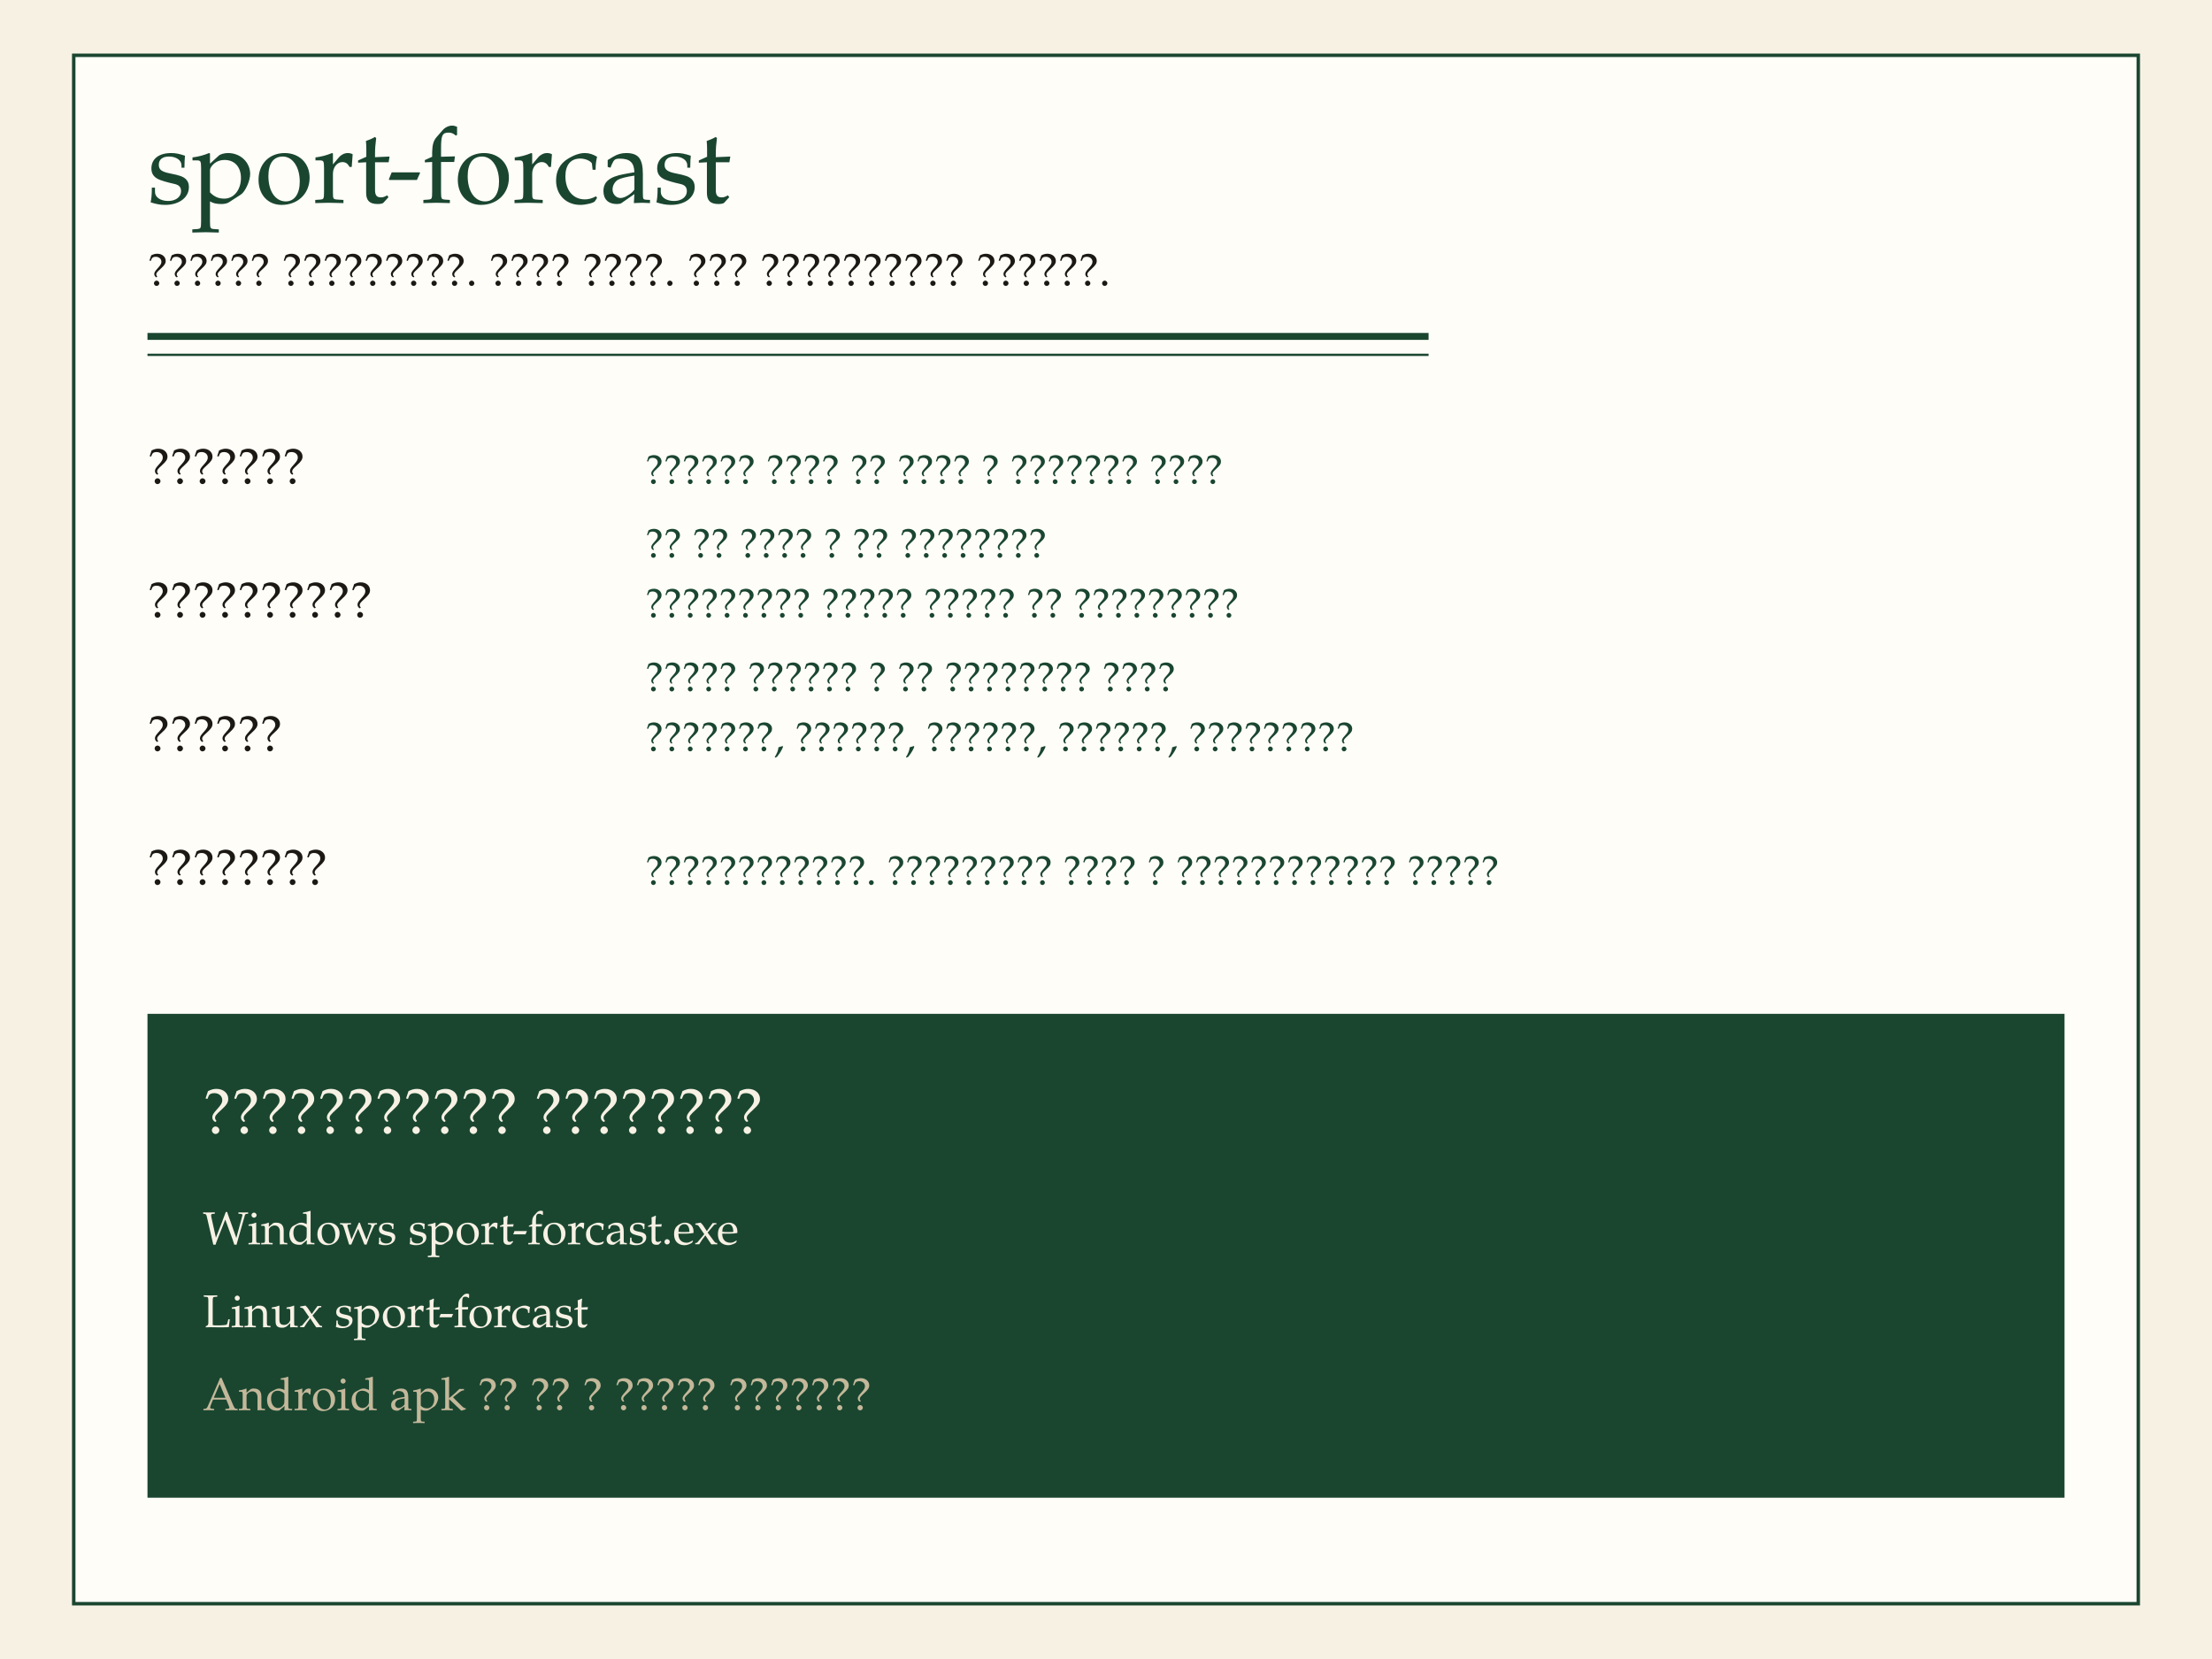
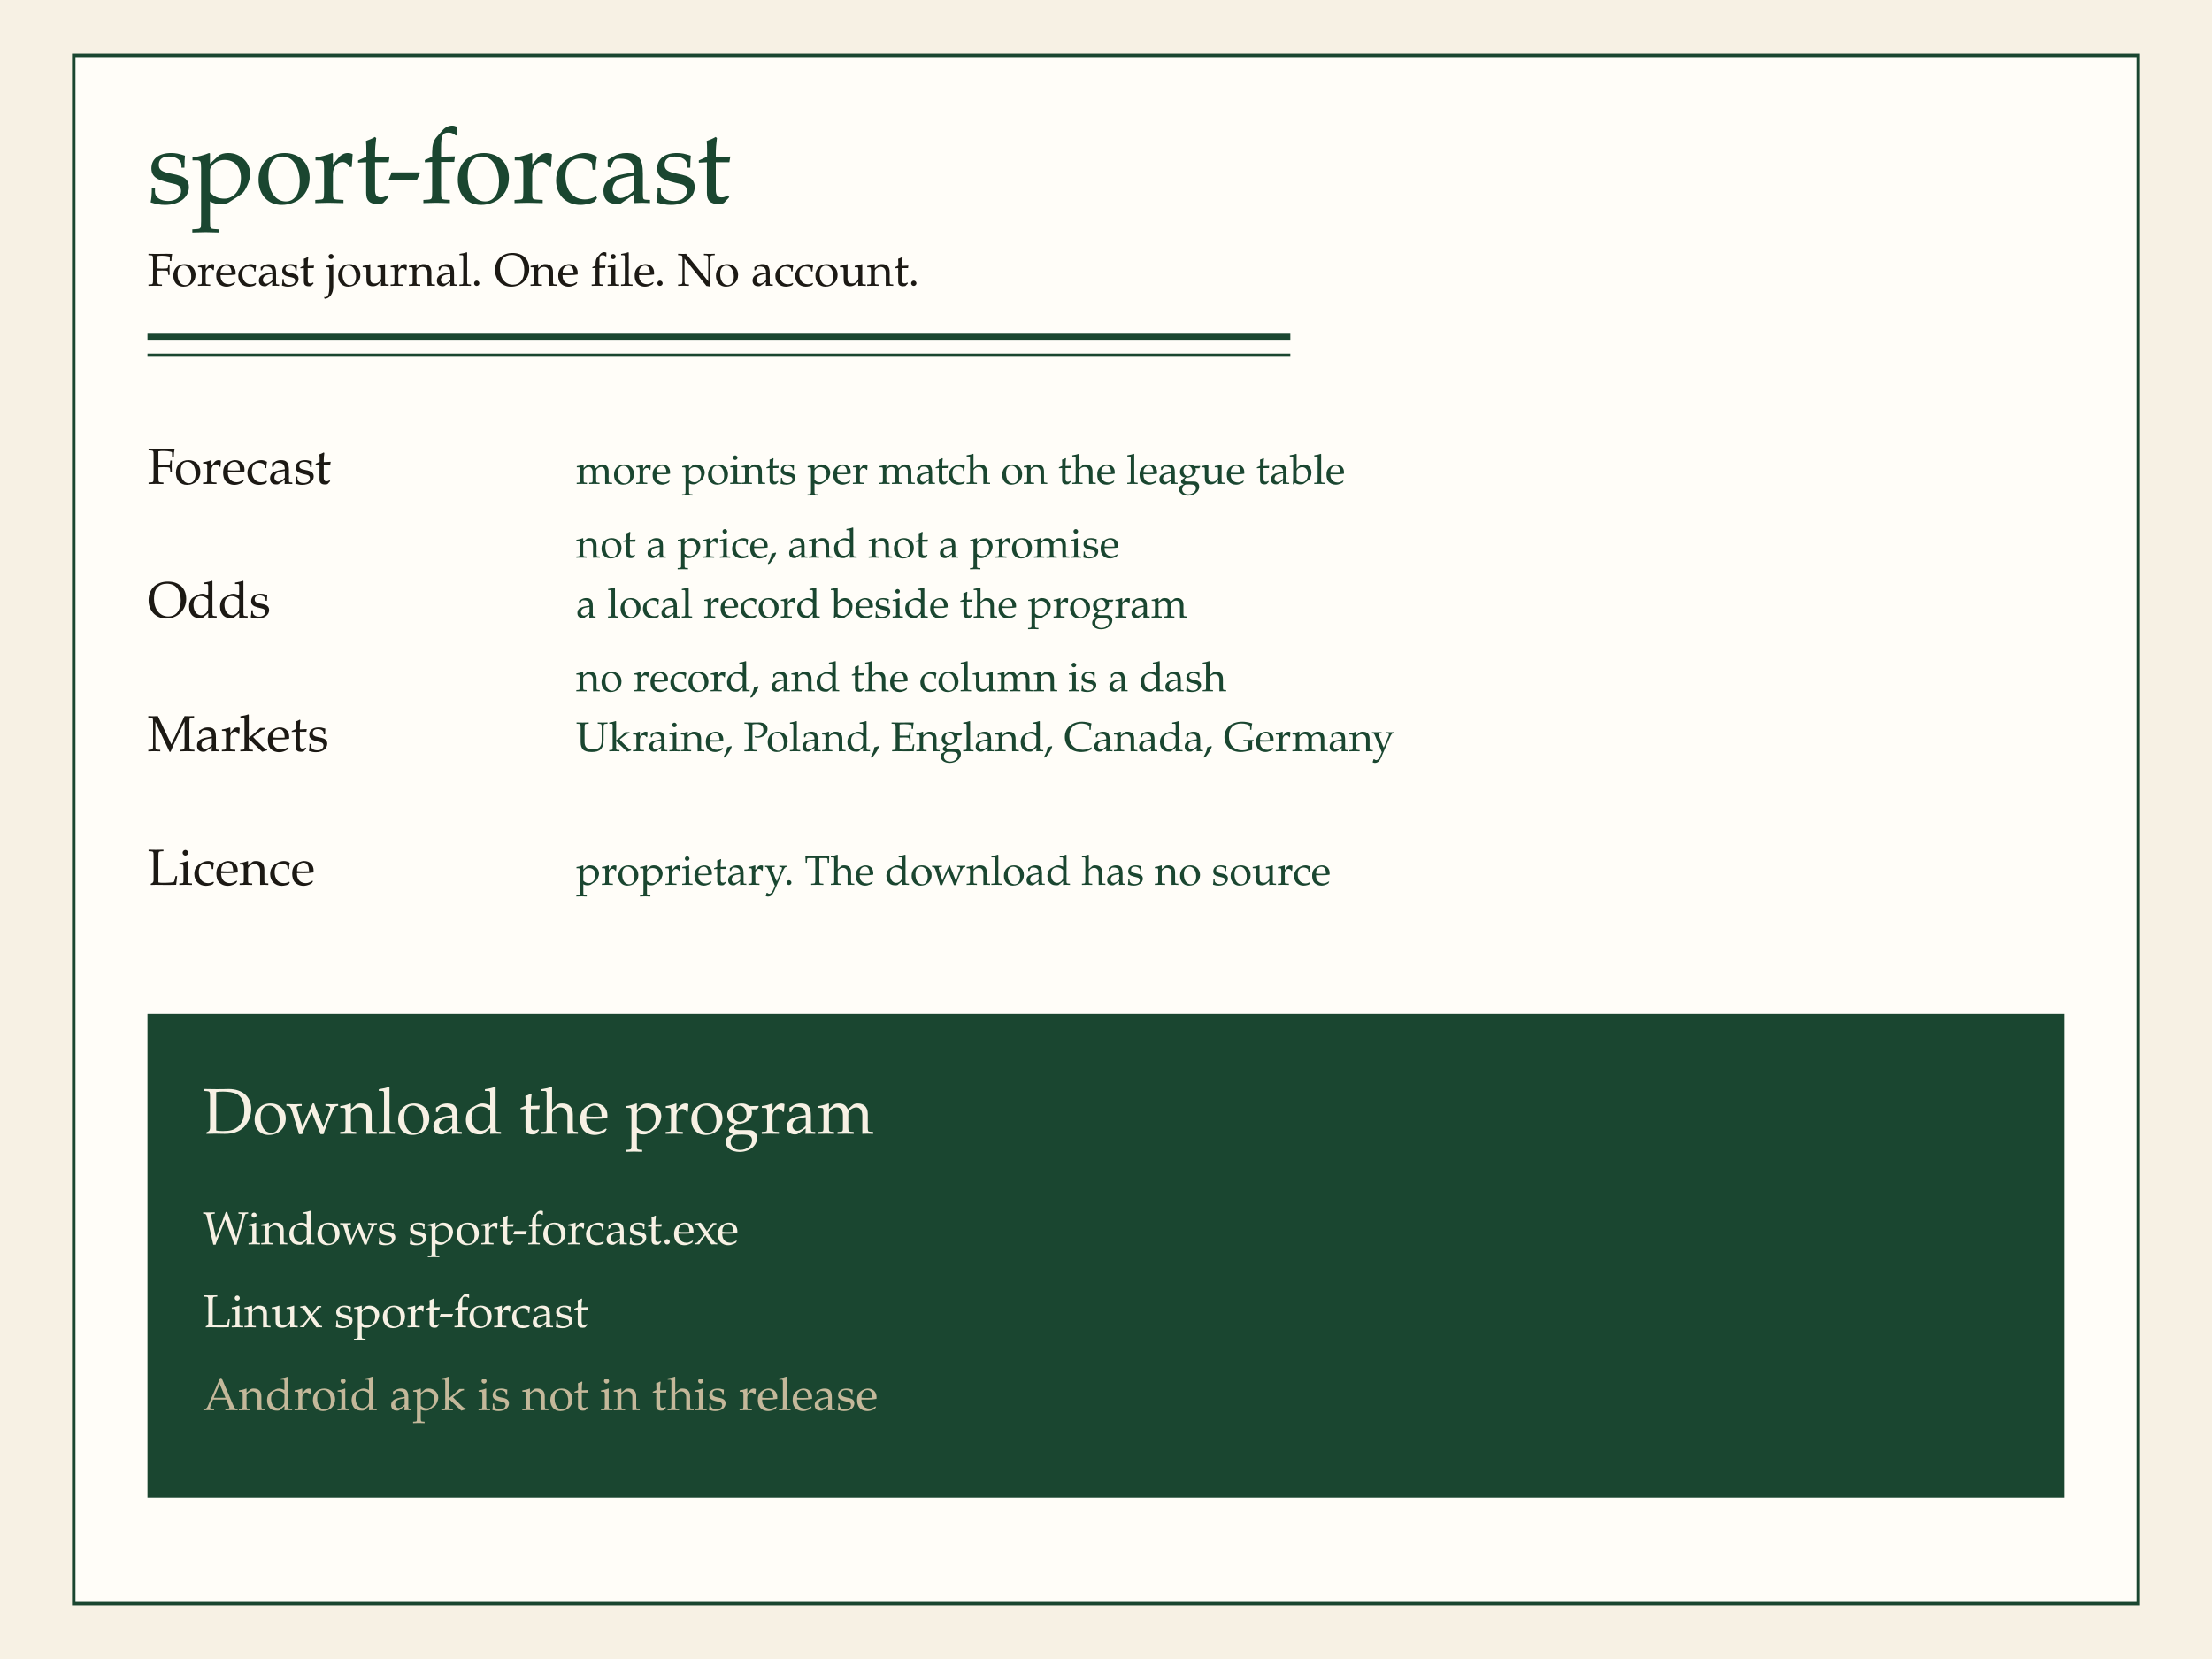
<svg xmlns="http://www.w3.org/2000/svg" viewBox="0 0 960 720" role="img" aria-labelledby="portable-title portable-desc">
  <rect width="960" height="720" fill="#f7f1e4" />
  <rect x="32" y="24" width="896" height="672" fill="#fffdf8" stroke="#1a4630" stroke-width="1.5" />
-   <text x="64" y="88" fill="#1a4630" font-family="Palatino Linotype, Palatino, Georgia, serif" font-size="46">sport-forcast</text>
-   <text x="64" y="124" fill="#1c1914" font-family="Palatino Linotype, Palatino, Georgia, serif" font-size="20">?????? ?????????. ???? ????. ??? ?????????? ??????.</text>
-   <line x1="64" y1="146" x2="620" y2="146" stroke="#1a4630" stroke-width="3" />
-   <line x1="64" y1="154" x2="620" y2="154" stroke="#1a4630" stroke-width="1" />
-   <g fill="#1c1914" font-family="Palatino Linotype, Palatino, Georgia, serif" font-size="22">
-     <text x="64" y="210">???????</text>
-     <text x="64" y="268">??????????</text>
-     <text x="64" y="326">??????</text>
-     <text x="64" y="384">????????</text>
+   <text x="64" y="88" fill="#1a4630" font-family="Georgia, Palatino Linotype, Palatino, serif" font-size="46">sport-forcast</text>
+   <text x="64" y="124" fill="#1c1914" font-family="Georgia, Palatino Linotype, Palatino, serif" font-size="20">Forecast journal. One file. No account.</text>
+   <line x1="64" y1="146" x2="560" y2="146" stroke="#1a4630" stroke-width="3" />
+   <line x1="64" y1="154" x2="560" y2="154" stroke="#1a4630" stroke-width="1" />
+   <g fill="#1c1914" font-family="Georgia, Palatino Linotype, Palatino, serif" font-size="22">
+     <text x="64" y="210">Forecast</text>
+     <text x="64" y="268">Odds</text>
+     <text x="64" y="326">Markets</text>
+     <text x="64" y="384">Licence</text>
  </g>
-   <g fill="#1a4630" font-family="Palatino Linotype, Palatino, Georgia, serif" font-size="18">
-     <text x="280" y="210">?????? ???? ?? ???? ? ??????? ????</text>
-     <text x="280" y="242">?? ?? ???? ? ?? ????????</text>
-     <text x="280" y="268">????????? ????? ????? ?? ?????????</text>
-     <text x="280" y="300">????? ?????? ? ?? ???????? ????</text>
-     <text x="280" y="326">???????, ??????, ??????, ??????, ?????????</text>
-     <text x="280" y="384">????????????. ????????? ???? ? ???????????? ?????</text>
+   <g fill="#1a4630" font-family="Georgia, Palatino Linotype, Palatino, serif" font-size="18">
+     <text x="250" y="210">more points per match on the league table</text>
+     <text x="250" y="242">not a price, and not a promise</text>
+     <text x="250" y="268">a local record beside the program</text>
+     <text x="250" y="300">no record, and the column is a dash</text>
+     <text x="250" y="326">Ukraine, Poland, England, Canada, Germany</text>
+     <text x="250" y="384">proprietary. The download has no source</text>
  </g>
  <rect x="64" y="440" width="832" height="210" fill="#1a4630" />
-   <text x="88" y="492" fill="#f7f1e4" font-family="Palatino Linotype, Palatino, Georgia, serif" font-size="28">??????????? ????????</text>
-   <text x="88" y="540" fill="#f7f1e4" font-family="Palatino Linotype, Palatino, Georgia, serif" font-size="20">Windows    sport-forcast.exe</text>
-   <text x="88" y="576" fill="#f7f1e4" font-family="Palatino Linotype, Palatino, Georgia, serif" font-size="20">Linux      sport-forcast</text>
-   <text x="88" y="612" fill="#c4b89a" font-family="Palatino Linotype, Palatino, Georgia, serif" font-size="20">Android    apk ?? ?? ? ????? ???????</text>
+   <text x="88" y="492" fill="#f7f1e4" font-family="Georgia, Palatino Linotype, Palatino, serif" font-size="28">Download the program</text>
+   <text x="88" y="540" fill="#f7f1e4" font-family="Georgia, Palatino Linotype, Palatino, serif" font-size="20">Windows    sport-forcast.exe</text>
+   <text x="88" y="576" fill="#f7f1e4" font-family="Georgia, Palatino Linotype, Palatino, serif" font-size="20">Linux      sport-forcast</text>
+   <text x="88" y="612" fill="#c4b89a" font-family="Georgia, Palatino Linotype, Palatino, serif" font-size="20">Android    apk is not in this release</text>
</svg>
